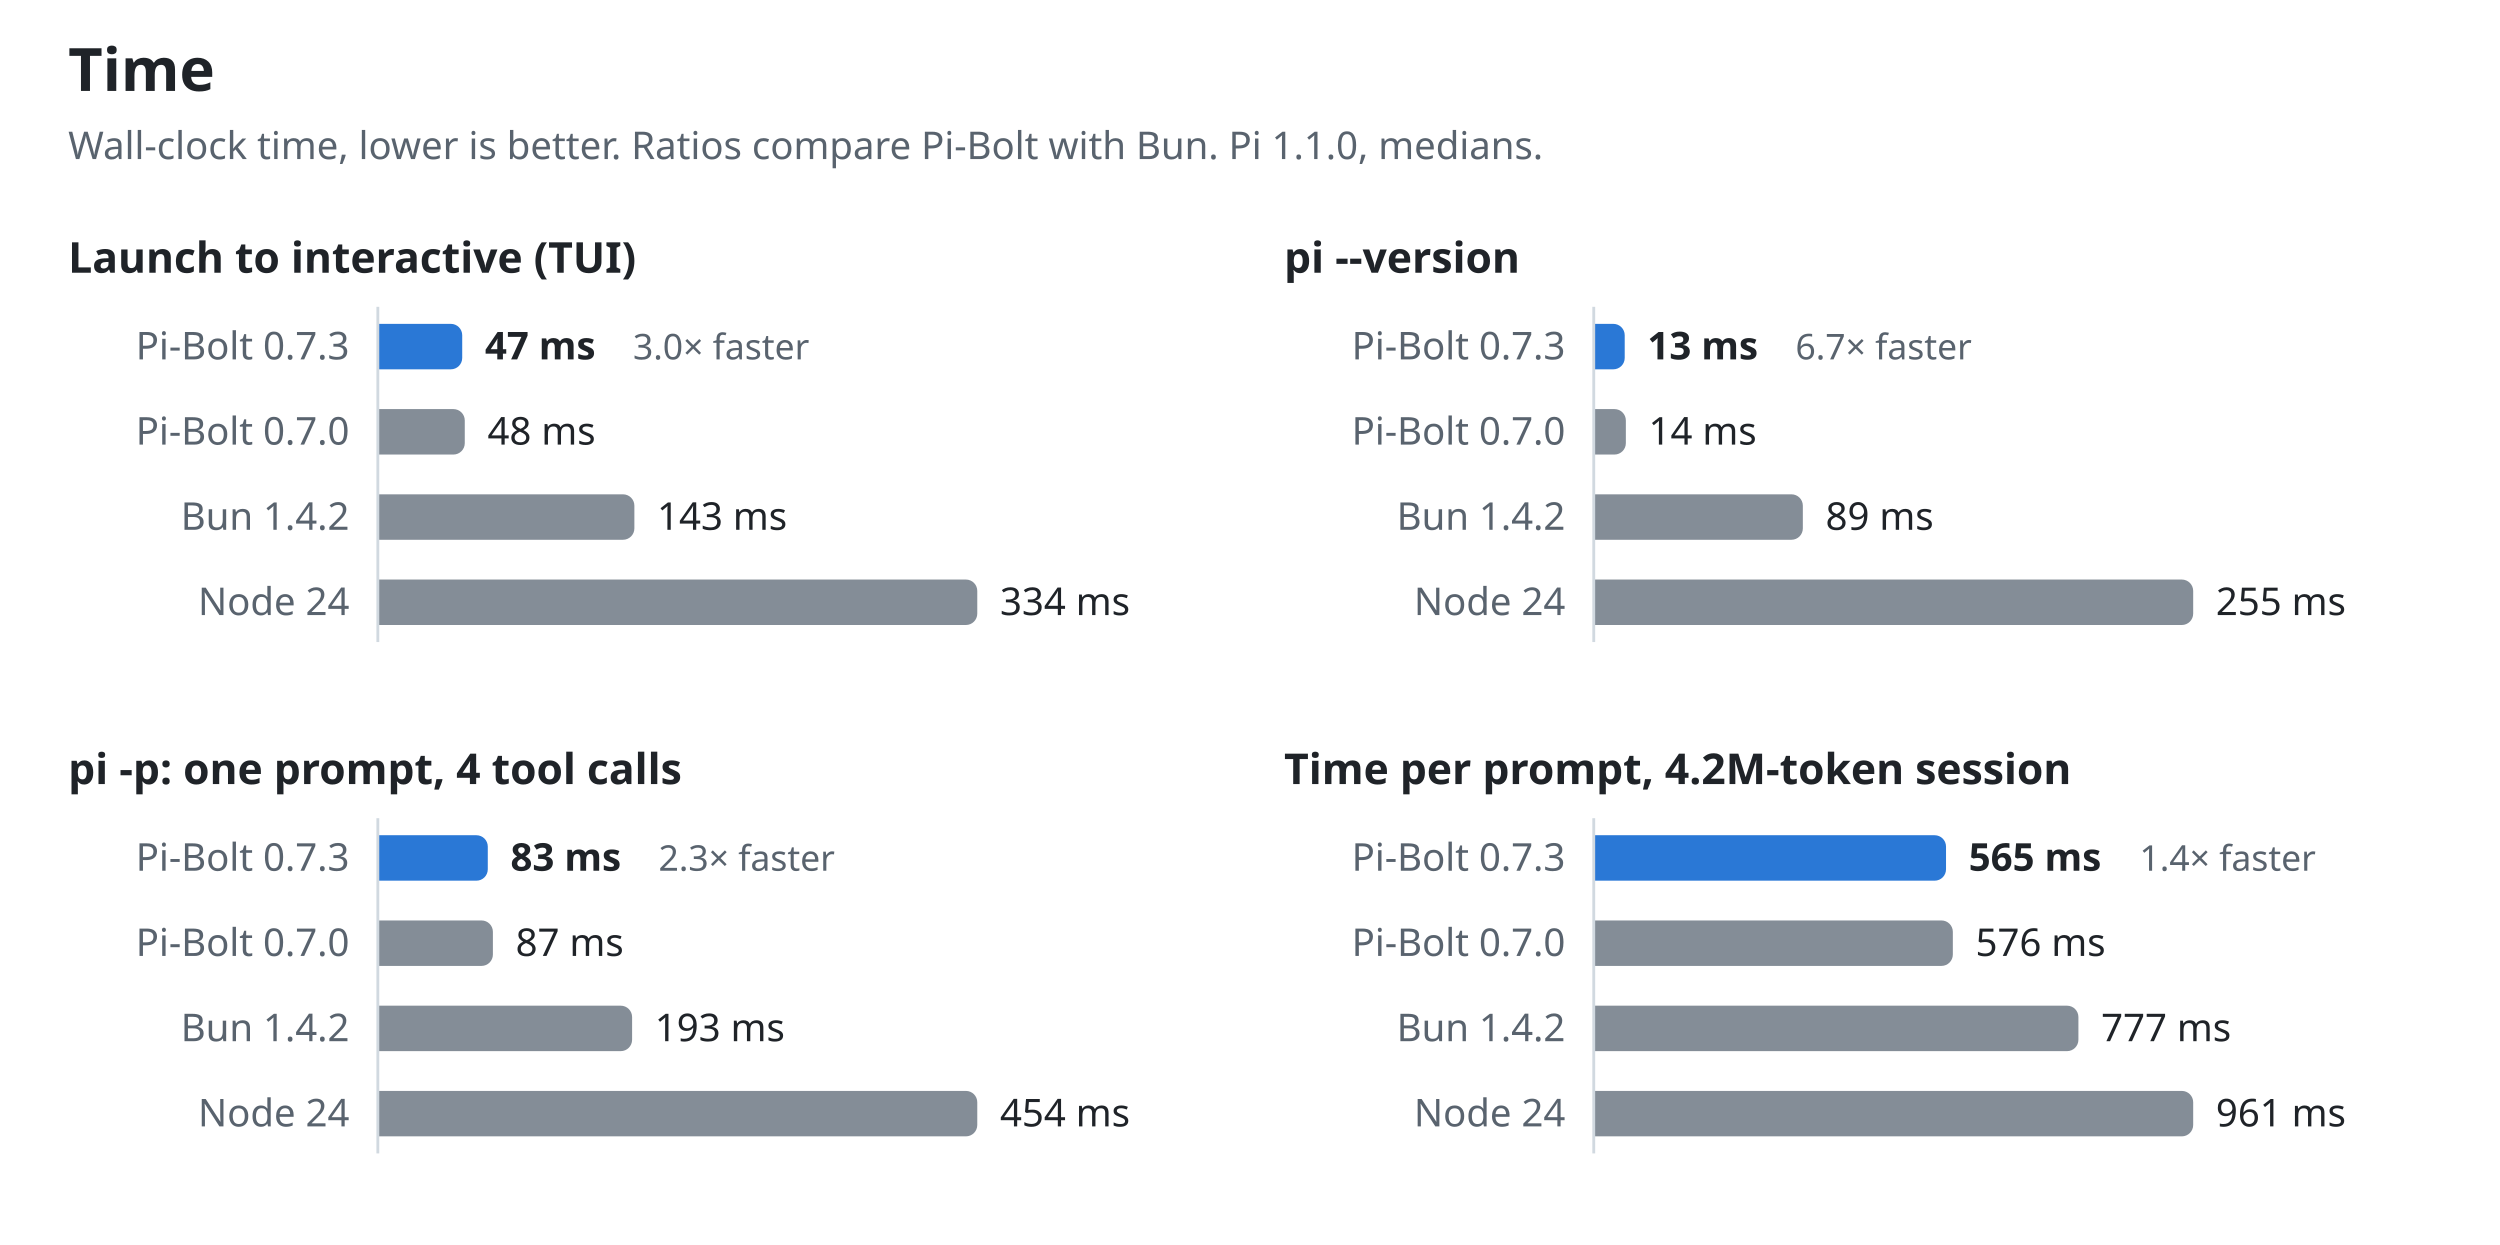
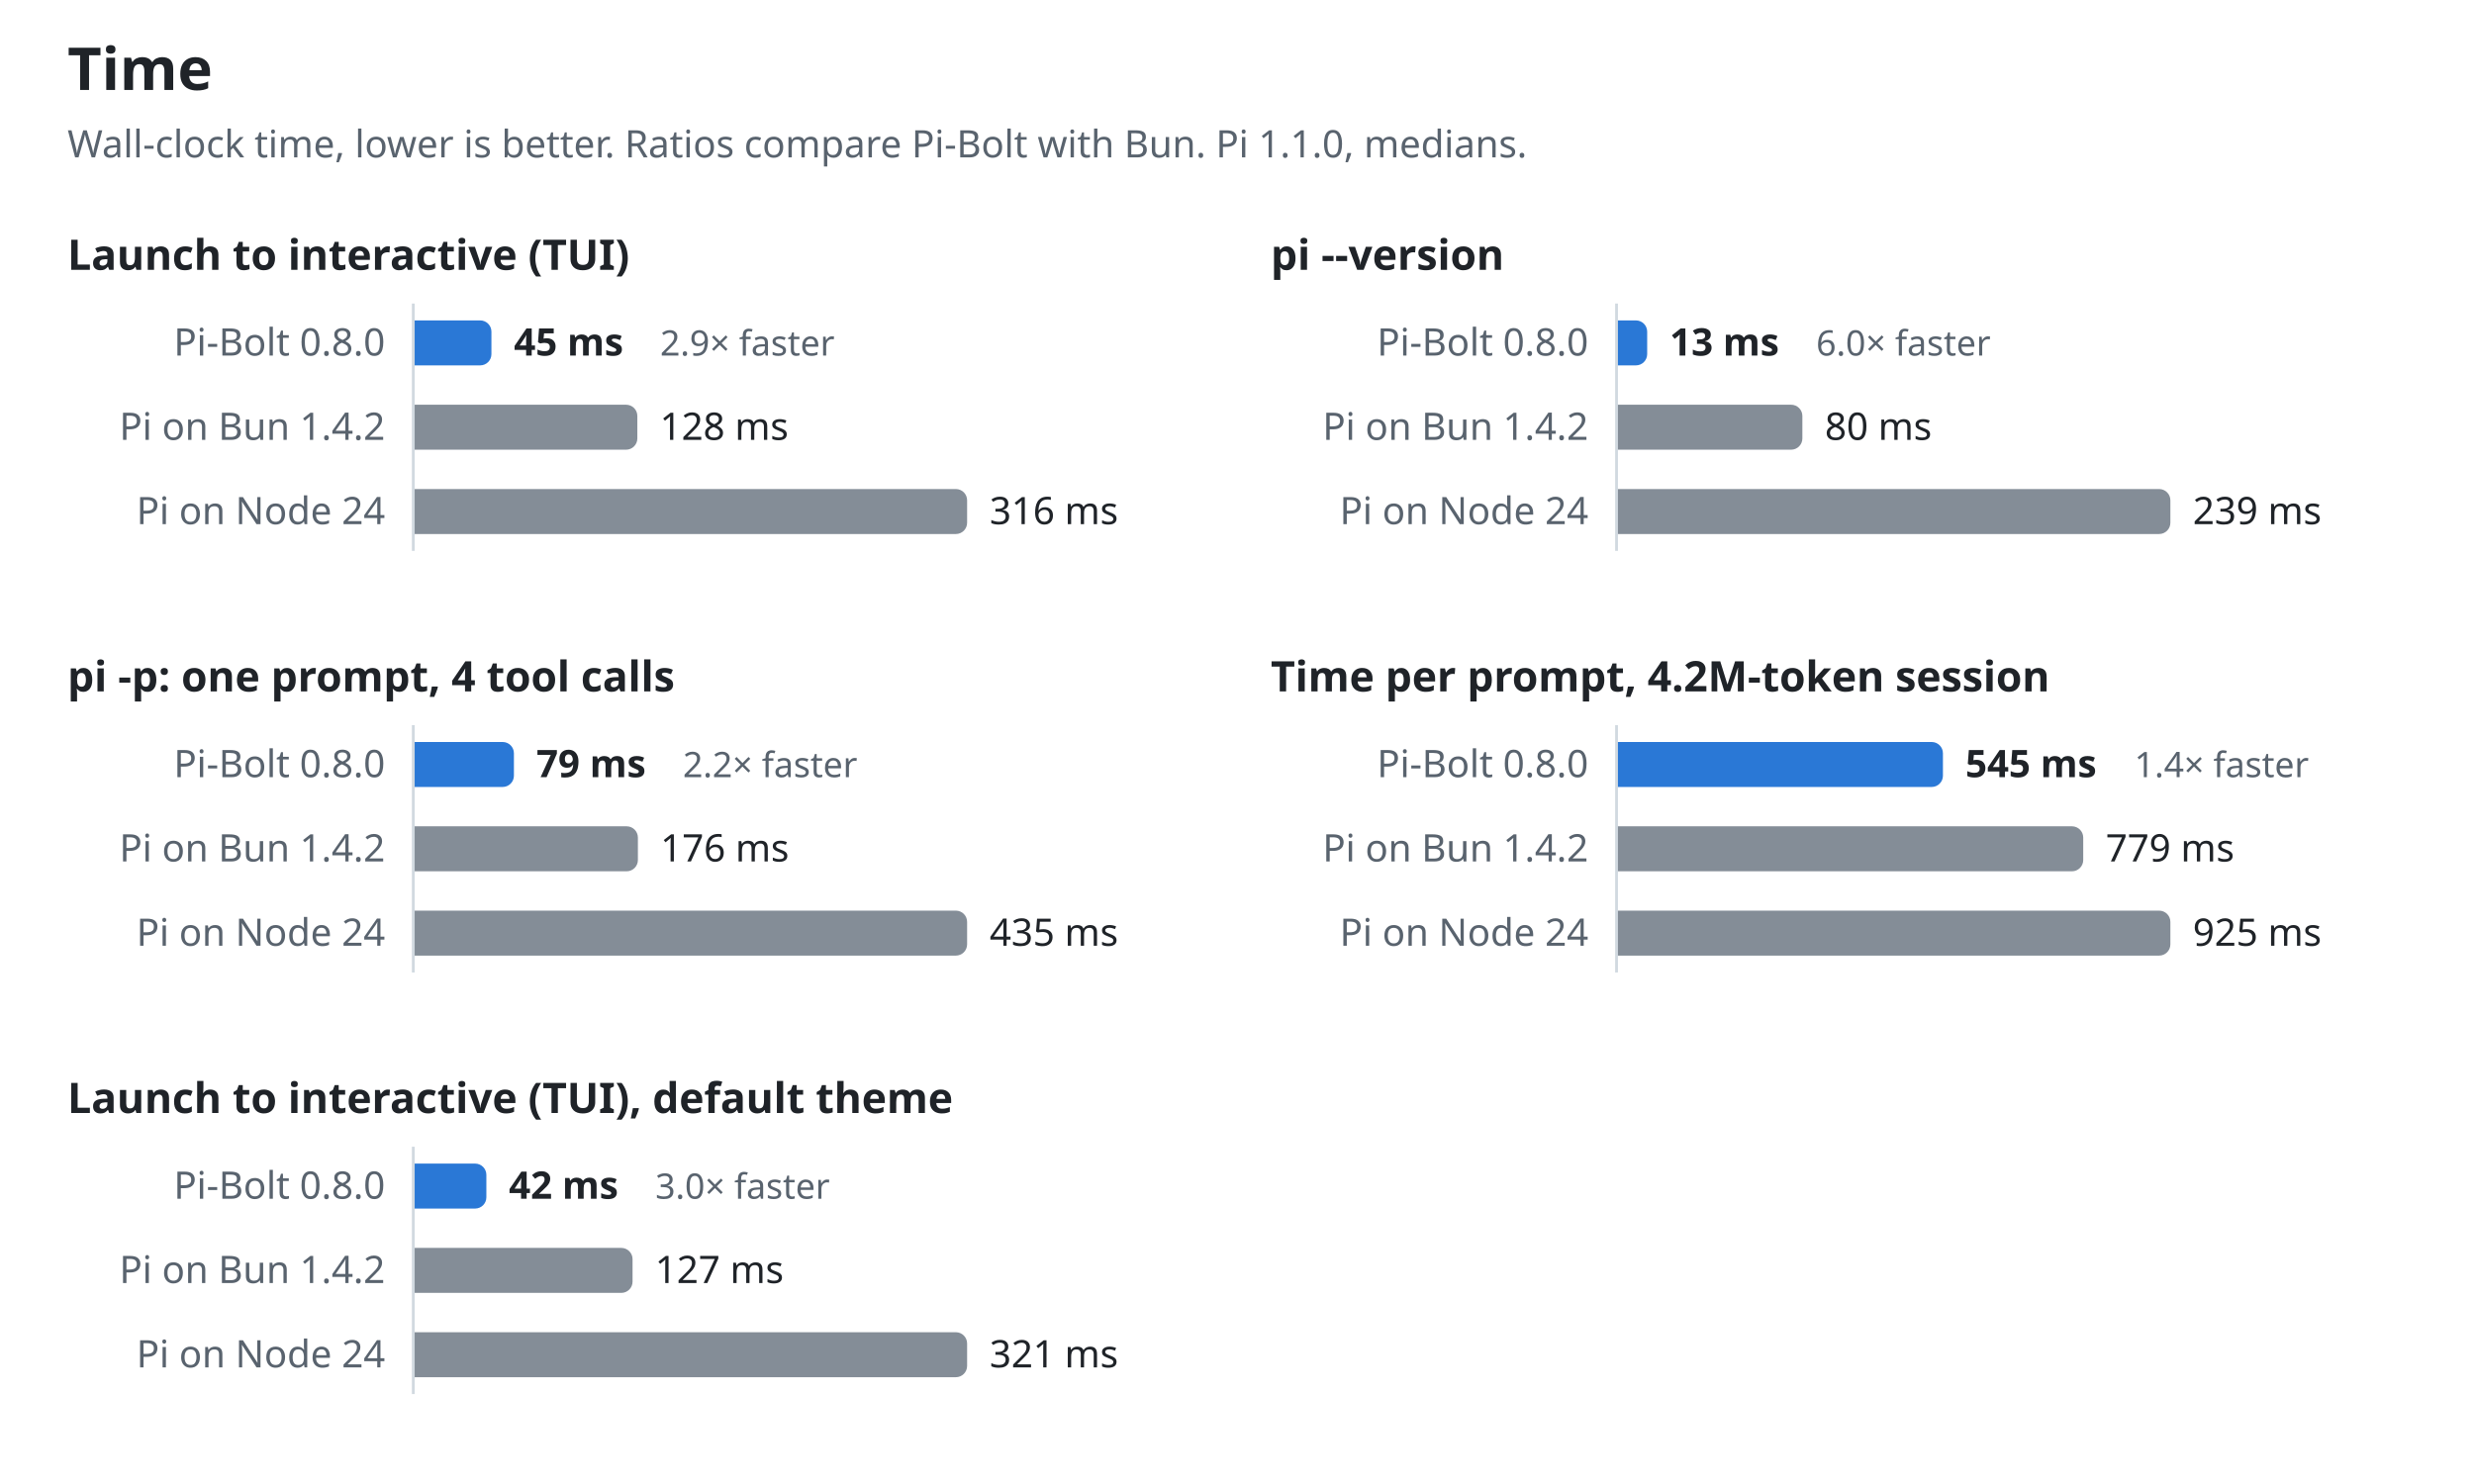
- <svg xmlns="http://www.w3.org/2000/svg" width="880" height="438" viewBox="0 0 880 438" role="img" aria-label="Time: Wall-clock time, lower is better. Ratios compare Pi-Bolt with Bun. Pi 1.1.0, medians.">
+ <svg xmlns="http://www.w3.org/2000/svg" width="880" height="528" viewBox="0 0 880 528" role="img" aria-label="Time: Wall-clock time, lower is better. Ratios compare Pi-Bolt with Bun. Pi 1.1.0, medians.">
  <style>text{font-family:-apple-system, BlinkMacSystemFont, 'Segoe UI', 'Noto Sans', Helvetica, Arial, sans-serif}</style>
  <text x="24" y="32" font-size="21" font-weight="650" fill="#1f2328">Time</text>
  <text x="24" y="56" font-size="13.5" fill="#59636e">Wall-clock time, lower is better. Ratios compare Pi-Bolt with Bun. Pi 1.1.0, medians.</text>
  <text x="24" y="96" font-size="15" font-weight="600" fill="#1f2328">Launch to interactive (TUI)</text>
-   <text x="123" y="126.5" font-size="13.5" text-anchor="end" fill="#59636e">Pi-Bolt 0.7.3</text>
-   <path d="M133,114 h25.7 a4,4 0 0 1 4,4 v8 a4,4 0 0 1 -4,4 h-25.7 z" fill="#2a78d6" />
-   <text x="170.7" y="126.5" font-size="13.5" font-weight="650" fill="#1f2328">47 ms</text>
-   <text x="222.8" y="126.5" font-size="12.5" fill="#59636e">3.0× faster</text>
-   <text x="123" y="156.5" font-size="13.5" text-anchor="end" fill="#59636e">Pi-Bolt 0.7.0</text>
-   <path d="M133,144 h26.6 a4,4 0 0 1 4,4 v8 a4,4 0 0 1 -4,4 h-26.6 z" fill="#848d97" />
-   <text x="171.6" y="156.5" font-size="13.5" font-weight="400" fill="#1f2328">48 ms</text>
-   <text x="123" y="186.5" font-size="13.5" text-anchor="end" fill="#59636e">Bun 1.4.2</text>
-   <path d="M133,174 h86.3 a4,4 0 0 1 4,4 v8 a4,4 0 0 1 -4,4 h-86.3 z" fill="#848d97" />
-   <text x="231.3" y="186.5" font-size="13.5" font-weight="400" fill="#1f2328">143 ms</text>
-   <text x="123" y="216.5" font-size="13.5" text-anchor="end" fill="#59636e">Node 24</text>
-   <path d="M133,204 h207.0 a4,4 0 0 1 4,4 v8 a4,4 0 0 1 -4,4 h-207.0 z" fill="#848d97" />
-   <text x="352.0" y="216.5" font-size="13.5" font-weight="400" fill="#1f2328">334 ms</text>
-   <line x1="133" y1="108" x2="133" y2="226" stroke="#d1d9e0" />
+   <text x="137" y="126.5" font-size="13.5" text-anchor="end" fill="#59636e">Pi-Bolt 0.8.0</text>
+   <path d="M147,114 h23.8 a4,4 0 0 1 4,4 v8 a4,4 0 0 1 -4,4 h-23.8 z" fill="#2a78d6" />
+   <text x="182.8" y="126.5" font-size="13.5" font-weight="650" fill="#1f2328">45 ms</text>
+   <text x="234.8" y="126.5" font-size="12.5" fill="#59636e">2.9× faster</text>
+   <text x="137" y="156.5" font-size="13.5" text-anchor="end" fill="#59636e">Pi on Bun 1.4.2</text>
+   <path d="M147,144 h75.7 a4,4 0 0 1 4,4 v8 a4,4 0 0 1 -4,4 h-75.7 z" fill="#848d97" />
+   <text x="234.7" y="156.5" font-size="13.5" font-weight="400" fill="#1f2328">128 ms</text>
+   <text x="137" y="186.5" font-size="13.5" text-anchor="end" fill="#59636e">Pi on Node 24</text>
+   <path d="M147,174 h193.0 a4,4 0 0 1 4,4 v8 a4,4 0 0 1 -4,4 h-193.0 z" fill="#848d97" />
+   <text x="352.0" y="186.5" font-size="13.5" font-weight="400" fill="#1f2328">316 ms</text>
+   <line x1="147" y1="108" x2="147" y2="196" stroke="#d1d9e0" />
  <text x="452" y="96" font-size="15" font-weight="600" fill="#1f2328">pi --version</text>
-   <text x="551" y="126.5" font-size="13.5" text-anchor="end" fill="#59636e">Pi-Bolt 0.7.3</text>
-   <path d="M561,114 h6.9 a4,4 0 0 1 4,4 v8 a4,4 0 0 1 -4,4 h-6.9 z" fill="#2a78d6" />
-   <text x="579.9" y="126.5" font-size="13.5" font-weight="650" fill="#1f2328">13 ms</text>
-   <text x="632.0" y="126.5" font-size="12.5" fill="#59636e">6.7× faster</text>
-   <text x="551" y="156.5" font-size="13.5" text-anchor="end" fill="#59636e">Pi-Bolt 0.7.0</text>
-   <path d="M561,144 h7.3 a4,4 0 0 1 4,4 v8 a4,4 0 0 1 -4,4 h-7.3 z" fill="#848d97" />
-   <text x="580.3" y="156.5" font-size="13.5" font-weight="400" fill="#1f2328">14 ms</text>
-   <text x="551" y="186.5" font-size="13.5" text-anchor="end" fill="#59636e">Bun 1.4.2</text>
-   <path d="M561,174 h69.6 a4,4 0 0 1 4,4 v8 a4,4 0 0 1 -4,4 h-69.6 z" fill="#848d97" />
-   <text x="642.6" y="186.5" font-size="13.5" font-weight="400" fill="#1f2328">89 ms</text>
-   <text x="551" y="216.5" font-size="13.5" text-anchor="end" fill="#59636e">Node 24</text>
-   <path d="M561,204 h207.0 a4,4 0 0 1 4,4 v8 a4,4 0 0 1 -4,4 h-207.0 z" fill="#848d97" />
-   <text x="780.0" y="216.5" font-size="13.5" font-weight="400" fill="#1f2328">255 ms</text>
-   <line x1="561" y1="108" x2="561" y2="226" stroke="#d1d9e0" />
-   <text x="24" y="276" font-size="15" font-weight="600" fill="#1f2328">pi -p: one prompt, 4 tool calls</text>
-   <text x="123" y="306.5" font-size="13.5" text-anchor="end" fill="#59636e">Pi-Bolt 0.7.3</text>
-   <path d="M133,294 h34.7 a4,4 0 0 1 4,4 v8 a4,4 0 0 1 -4,4 h-34.7 z" fill="#2a78d6" />
-   <text x="179.7" y="306.5" font-size="13.5" font-weight="650" fill="#1f2328">83 ms</text>
-   <text x="231.8" y="306.5" font-size="12.5" fill="#59636e">2.3× faster</text>
-   <text x="123" y="336.5" font-size="13.5" text-anchor="end" fill="#59636e">Pi-Bolt 0.7.0</text>
-   <path d="M133,324 h36.5 a4,4 0 0 1 4,4 v8 a4,4 0 0 1 -4,4 h-36.5 z" fill="#848d97" />
-   <text x="181.5" y="336.5" font-size="13.5" font-weight="400" fill="#1f2328">87 ms</text>
-   <text x="123" y="366.5" font-size="13.5" text-anchor="end" fill="#59636e">Bun 1.4.2</text>
-   <path d="M133,354 h85.5 a4,4 0 0 1 4,4 v8 a4,4 0 0 1 -4,4 h-85.5 z" fill="#848d97" />
-   <text x="230.5" y="366.5" font-size="13.5" font-weight="400" fill="#1f2328">193 ms</text>
-   <text x="123" y="396.5" font-size="13.5" text-anchor="end" fill="#59636e">Node 24</text>
-   <path d="M133,384 h207.0 a4,4 0 0 1 4,4 v8 a4,4 0 0 1 -4,4 h-207.0 z" fill="#848d97" />
-   <text x="352.0" y="396.5" font-size="13.5" font-weight="400" fill="#1f2328">454 ms</text>
-   <line x1="133" y1="288" x2="133" y2="406" stroke="#d1d9e0" />
-   <text x="452" y="276" font-size="15" font-weight="600" fill="#1f2328">Time per prompt, 4.2M-token session</text>
-   <text x="551" y="306.5" font-size="13.5" text-anchor="end" fill="#59636e">Pi-Bolt 0.7.3</text>
-   <path d="M561,294 h120.0 a4,4 0 0 1 4,4 v8 a4,4 0 0 1 -4,4 h-120.0 z" fill="#2a78d6" />
-   <text x="693.0" y="306.5" font-size="13.5" font-weight="650" fill="#1f2328">565 ms</text>
-   <text x="753.1" y="306.5" font-size="12.5" fill="#59636e">1.4× faster</text>
-   <text x="551" y="336.5" font-size="13.5" text-anchor="end" fill="#59636e">Pi-Bolt 0.7.0</text>
-   <path d="M561,324 h122.4 a4,4 0 0 1 4,4 v8 a4,4 0 0 1 -4,4 h-122.4 z" fill="#848d97" />
-   <text x="695.4" y="336.5" font-size="13.5" font-weight="400" fill="#1f2328">576 ms</text>
-   <text x="551" y="366.5" font-size="13.5" text-anchor="end" fill="#59636e">Bun 1.4.2</text>
-   <path d="M561,354 h166.6 a4,4 0 0 1 4,4 v8 a4,4 0 0 1 -4,4 h-166.6 z" fill="#848d97" />
-   <text x="739.6" y="366.5" font-size="13.5" font-weight="400" fill="#1f2328">777 ms</text>
-   <text x="551" y="396.5" font-size="13.5" text-anchor="end" fill="#59636e">Node 24</text>
-   <path d="M561,384 h207.0 a4,4 0 0 1 4,4 v8 a4,4 0 0 1 -4,4 h-207.0 z" fill="#848d97" />
-   <text x="780.0" y="396.5" font-size="13.5" font-weight="400" fill="#1f2328">961 ms</text>
-   <line x1="561" y1="288" x2="561" y2="406" stroke="#d1d9e0" />
+   <text x="565" y="126.5" font-size="13.5" text-anchor="end" fill="#59636e">Pi-Bolt 0.8.0</text>
+   <path d="M575,114 h6.9 a4,4 0 0 1 4,4 v8 a4,4 0 0 1 -4,4 h-6.9 z" fill="#2a78d6" />
+   <text x="593.9" y="126.5" font-size="13.5" font-weight="650" fill="#1f2328">13 ms</text>
+   <text x="646.0" y="126.5" font-size="12.5" fill="#59636e">6.0× faster</text>
+   <text x="565" y="156.5" font-size="13.5" text-anchor="end" fill="#59636e">Pi on Bun 1.4.2</text>
+   <path d="M575,144 h62.1 a4,4 0 0 1 4,4 v8 a4,4 0 0 1 -4,4 h-62.1 z" fill="#848d97" />
+   <text x="649.1" y="156.5" font-size="13.5" font-weight="400" fill="#1f2328">80 ms</text>
+   <text x="565" y="186.5" font-size="13.5" text-anchor="end" fill="#59636e">Pi on Node 24</text>
+   <path d="M575,174 h193.0 a4,4 0 0 1 4,4 v8 a4,4 0 0 1 -4,4 h-193.0 z" fill="#848d97" />
+   <text x="780.0" y="186.5" font-size="13.5" font-weight="400" fill="#1f2328">239 ms</text>
+   <line x1="575" y1="108" x2="575" y2="196" stroke="#d1d9e0" />
+   <text x="24" y="246" font-size="15" font-weight="600" fill="#1f2328">pi -p: one prompt, 4 tool calls</text>
+   <text x="137" y="276.5" font-size="13.5" text-anchor="end" fill="#59636e">Pi-Bolt 0.8.0</text>
+   <path d="M147,264 h31.8 a4,4 0 0 1 4,4 v8 a4,4 0 0 1 -4,4 h-31.8 z" fill="#2a78d6" />
+   <text x="190.8" y="276.5" font-size="13.5" font-weight="650" fill="#1f2328">79 ms</text>
+   <text x="242.9" y="276.5" font-size="12.5" fill="#59636e">2.2× faster</text>
+   <text x="137" y="306.5" font-size="13.5" text-anchor="end" fill="#59636e">Pi on Bun 1.4.2</text>
+   <path d="M147,294 h75.9 a4,4 0 0 1 4,4 v8 a4,4 0 0 1 -4,4 h-75.9 z" fill="#848d97" />
+   <text x="234.9" y="306.5" font-size="13.5" font-weight="400" fill="#1f2328">176 ms</text>
+   <text x="137" y="336.5" font-size="13.5" text-anchor="end" fill="#59636e">Pi on Node 24</text>
+   <path d="M147,324 h193.0 a4,4 0 0 1 4,4 v8 a4,4 0 0 1 -4,4 h-193.0 z" fill="#848d97" />
+   <text x="352.0" y="336.5" font-size="13.5" font-weight="400" fill="#1f2328">435 ms</text>
+   <line x1="147" y1="258" x2="147" y2="346" stroke="#d1d9e0" />
+   <text x="452" y="246" font-size="15" font-weight="600" fill="#1f2328">Time per prompt, 4.2M-token session</text>
+   <text x="565" y="276.5" font-size="13.5" text-anchor="end" fill="#59636e">Pi-Bolt 0.8.0</text>
+   <path d="M575,264 h112.1 a4,4 0 0 1 4,4 v8 a4,4 0 0 1 -4,4 h-112.1 z" fill="#2a78d6" />
+   <text x="699.1" y="276.5" font-size="13.5" font-weight="650" fill="#1f2328">545 ms</text>
+   <text x="759.2" y="276.5" font-size="12.5" fill="#59636e">1.4× faster</text>
+   <text x="565" y="306.5" font-size="13.5" text-anchor="end" fill="#59636e">Pi on Bun 1.4.2</text>
+   <path d="M575,294 h162.0 a4,4 0 0 1 4,4 v8 a4,4 0 0 1 -4,4 h-162.0 z" fill="#848d97" />
+   <text x="749.0" y="306.5" font-size="13.5" font-weight="400" fill="#1f2328">779 ms</text>
+   <text x="565" y="336.5" font-size="13.5" text-anchor="end" fill="#59636e">Pi on Node 24</text>
+   <path d="M575,324 h193.0 a4,4 0 0 1 4,4 v8 a4,4 0 0 1 -4,4 h-193.0 z" fill="#848d97" />
+   <text x="780.0" y="336.5" font-size="13.5" font-weight="400" fill="#1f2328">925 ms</text>
+   <line x1="575" y1="258" x2="575" y2="346" stroke="#d1d9e0" />
+   <text x="24" y="396" font-size="15" font-weight="600" fill="#1f2328">Launch to interactive (TUI), default theme</text>
+   <text x="137" y="426.5" font-size="13.5" text-anchor="end" fill="#59636e">Pi-Bolt 0.8.0</text>
+   <path d="M147,414 h22.0 a4,4 0 0 1 4,4 v8 a4,4 0 0 1 -4,4 h-22.0 z" fill="#2a78d6" />
+   <text x="181.0" y="426.5" font-size="13.5" font-weight="650" fill="#1f2328">42 ms</text>
+   <text x="233.1" y="426.5" font-size="12.5" fill="#59636e">3.0× faster</text>
+   <text x="137" y="456.5" font-size="13.5" text-anchor="end" fill="#59636e">Pi on Bun 1.4.2</text>
+   <path d="M147,444 h74.0 a4,4 0 0 1 4,4 v8 a4,4 0 0 1 -4,4 h-74.0 z" fill="#848d97" />
+   <text x="233.0" y="456.5" font-size="13.5" font-weight="400" fill="#1f2328">127 ms</text>
+   <text x="137" y="486.5" font-size="13.5" text-anchor="end" fill="#59636e">Pi on Node 24</text>
+   <path d="M147,474 h193.0 a4,4 0 0 1 4,4 v8 a4,4 0 0 1 -4,4 h-193.0 z" fill="#848d97" />
+   <text x="352.0" y="486.5" font-size="13.5" font-weight="400" fill="#1f2328">321 ms</text>
+   <line x1="147" y1="408" x2="147" y2="496" stroke="#d1d9e0" />
</svg>
